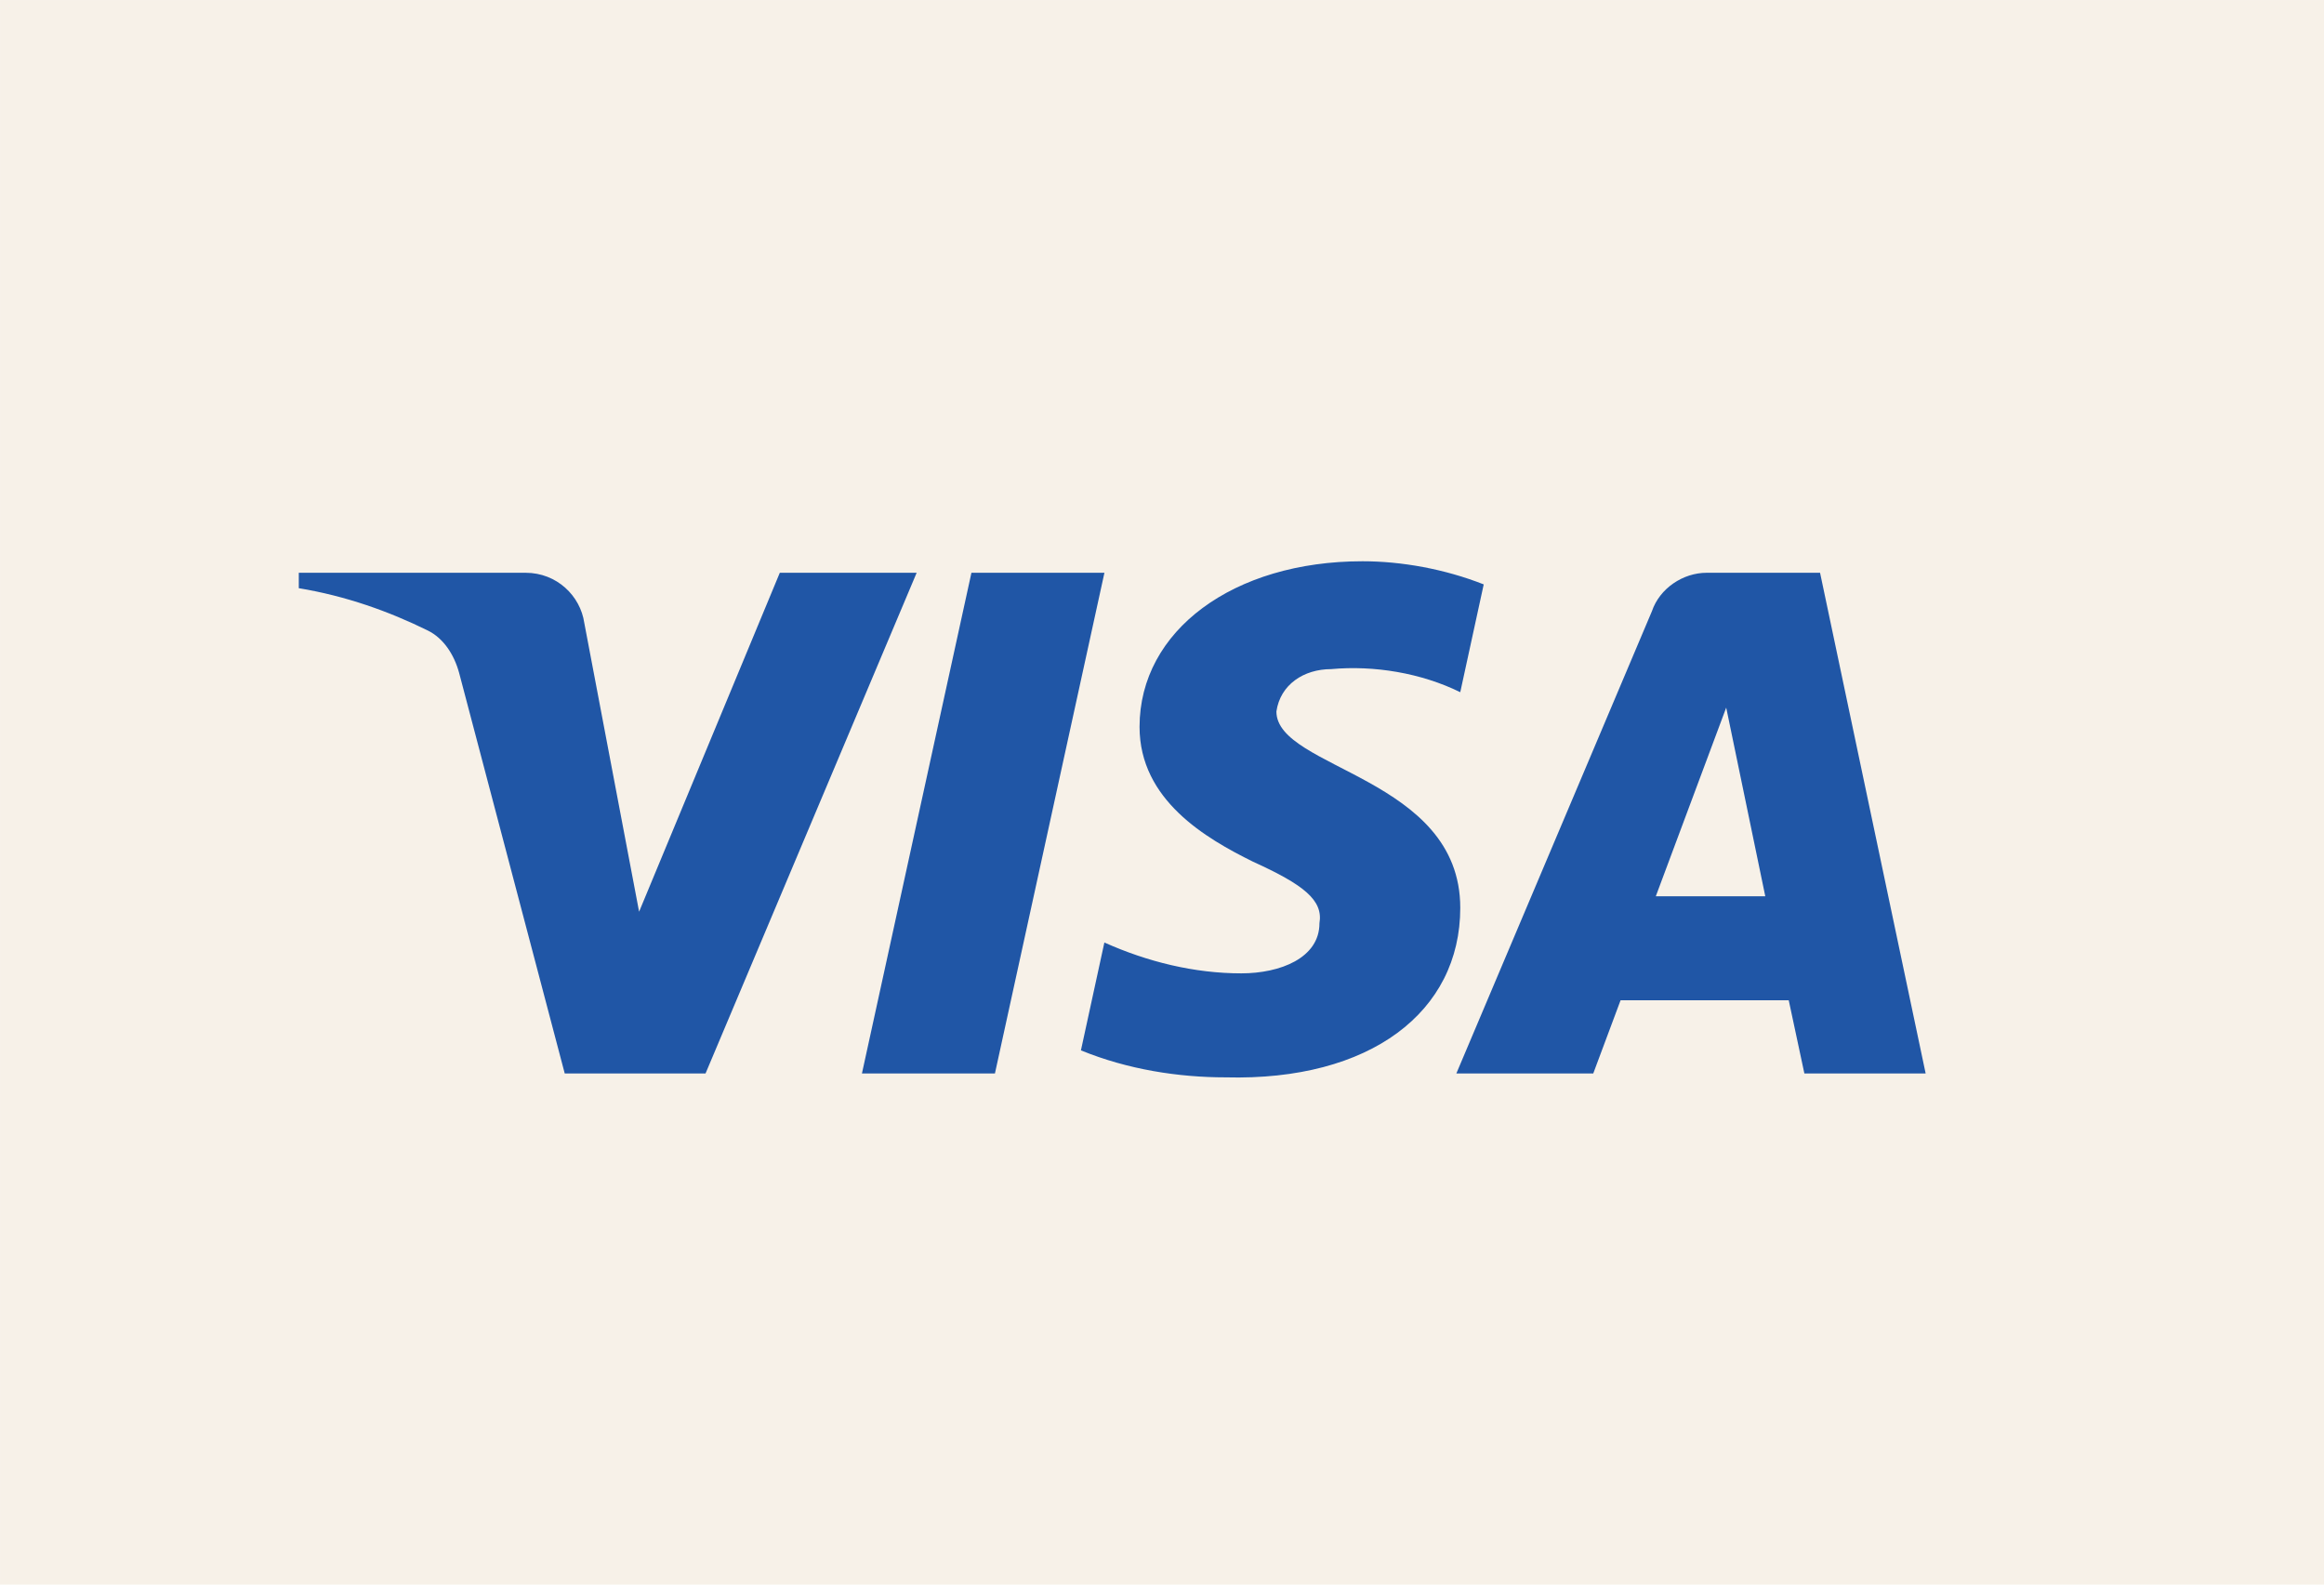
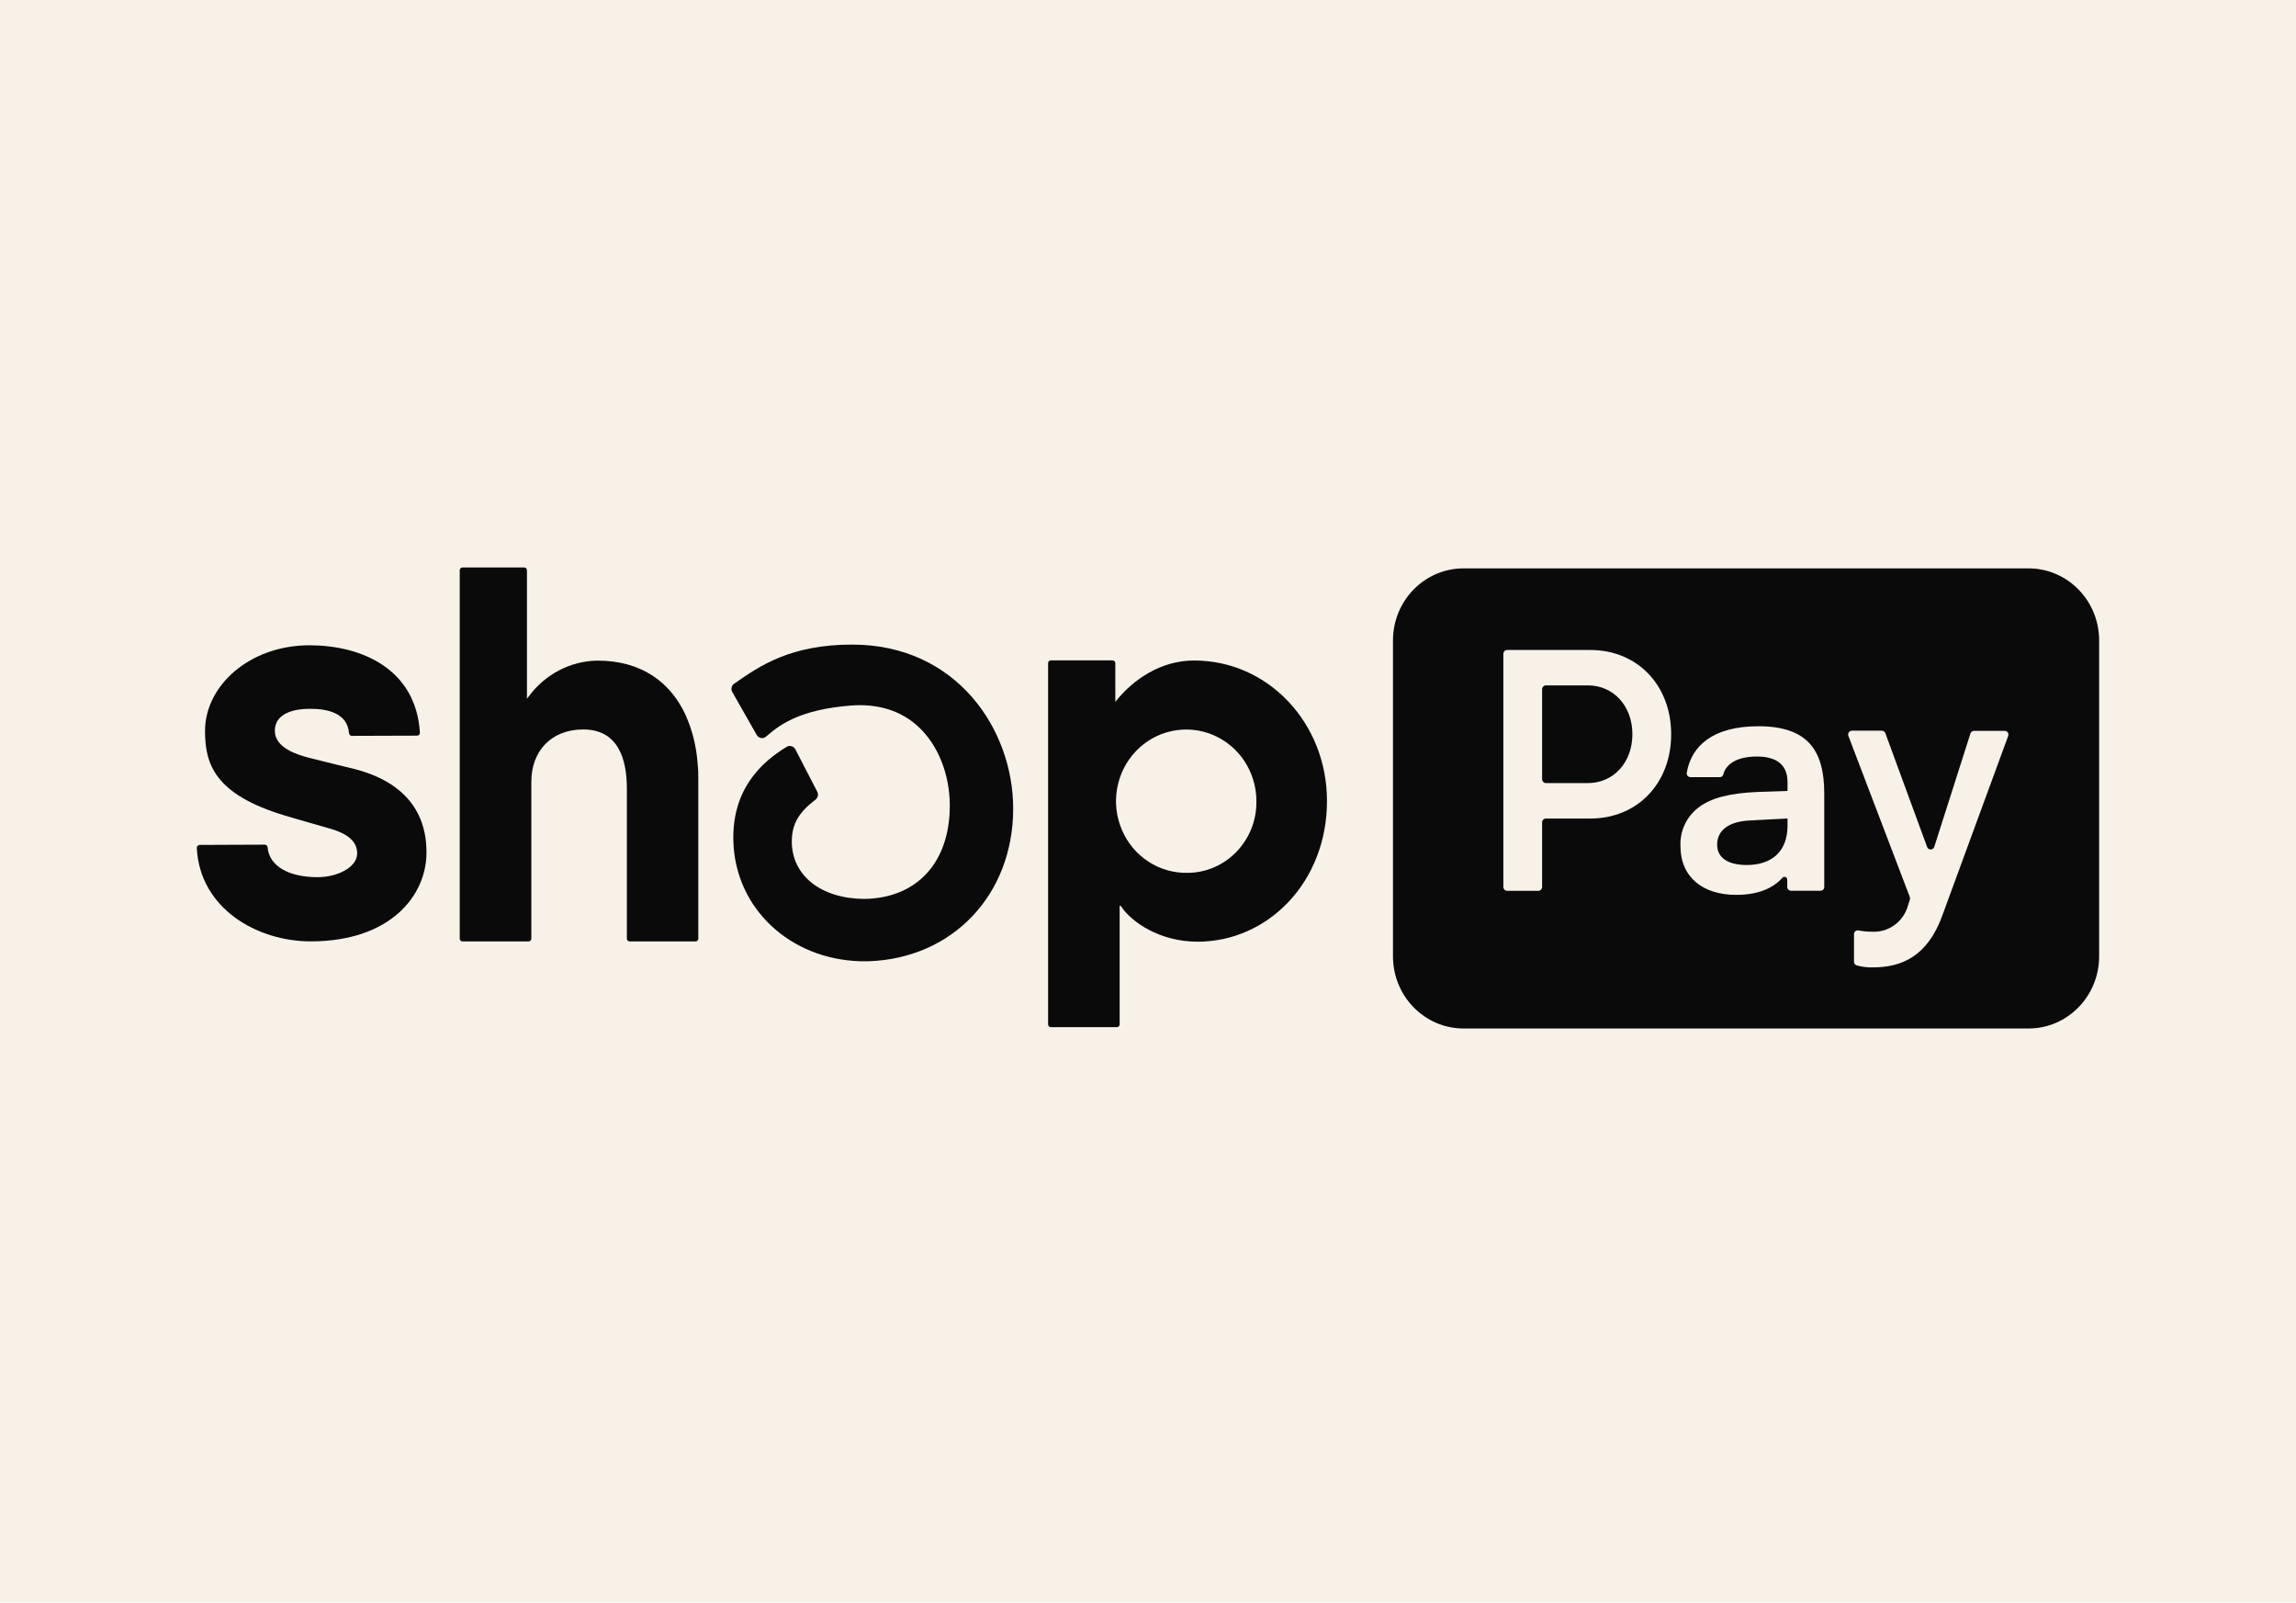
- <svg xmlns="http://www.w3.org/2000/svg" width="44" height="30" viewBox="0 0 44 30" fill="none">
-   <rect x="0.178" y="0.178" width="43.645" height="29.645" fill="#F7F1E8" stroke="#F7F1E8" stroke-width="0.355" />
-   <path fill-rule="evenodd" clip-rule="evenodd" d="M13.358 20.323H10.692L8.693 12.741C8.598 12.392 8.397 12.084 8.101 11.938C7.361 11.573 6.546 11.283 5.657 11.136V10.844H9.951C10.544 10.844 10.988 11.283 11.062 11.792L12.1 17.261L14.764 10.844H17.355L13.358 20.323ZM18.837 20.323H16.319L18.392 10.844H20.91L18.837 20.323ZM24.166 13.47C24.24 12.96 24.685 12.668 25.203 12.668C26.018 12.594 26.906 12.741 27.647 13.105L28.091 11.064C27.35 10.772 26.535 10.626 25.796 10.626C23.353 10.626 21.575 11.938 21.575 13.761C21.575 15.147 22.834 15.875 23.723 16.314C24.685 16.751 25.055 17.043 24.981 17.48C24.981 18.136 24.24 18.428 23.501 18.428C22.612 18.428 21.723 18.209 20.909 17.844L20.465 19.886C21.354 20.25 22.316 20.397 23.204 20.397C25.944 20.469 27.647 19.157 27.647 17.188C27.647 14.709 24.166 14.563 24.166 13.47ZM36.458 20.323L34.459 10.844H32.312C31.867 10.844 31.423 11.136 31.275 11.573L27.573 20.323H30.165L30.682 18.938H33.866L34.162 20.323H36.458ZM32.682 13.397L33.422 16.969H31.349L32.682 13.397Z" fill="#2056A6" />
+ <svg xmlns="http://www.w3.org/2000/svg" width="43" height="30" viewBox="0 0 43 30" fill="none">
+   <rect x="0.178" y="0.178" width="42.645" height="29.645" fill="#F7F1E8" stroke="#F7F1E8" stroke-width="0.355" />
+   <path d="M20.838 12.365C20.851 12.366 20.864 12.371 20.873 12.381C20.882 12.39 20.888 12.403 20.888 12.417V13.141C21.223 12.718 21.743 12.367 22.363 12.367C23.756 12.367 24.854 13.545 24.852 14.998C24.852 16.512 23.75 17.632 22.427 17.632C21.723 17.632 21.184 17.265 20.987 16.958H20.969V19.182C20.969 19.195 20.963 19.207 20.954 19.217C20.945 19.226 20.932 19.232 20.919 19.232H19.68C19.666 19.232 19.653 19.226 19.644 19.217C19.634 19.207 19.629 19.195 19.629 19.182V12.417C19.629 12.403 19.634 12.389 19.644 12.38C19.653 12.37 19.666 12.365 19.68 12.365H20.838ZM21.945 13.688C21.69 13.742 21.456 13.873 21.273 14.065C21.091 14.256 20.969 14.498 20.922 14.761C20.875 15.023 20.906 15.294 21.011 15.538C21.115 15.783 21.289 15.991 21.51 16.134C21.73 16.277 21.987 16.349 22.248 16.343C22.419 16.341 22.588 16.305 22.745 16.236C22.902 16.168 23.044 16.067 23.163 15.942C23.282 15.817 23.376 15.67 23.439 15.508C23.503 15.346 23.533 15.172 23.53 14.998C23.53 14.731 23.451 14.47 23.305 14.249C23.158 14.028 22.951 13.857 22.709 13.757C22.467 13.657 22.201 13.633 21.945 13.688Z" fill="#0A0A0A" />
+   <path d="M12.836 13.379C12.549 12.765 12.006 12.369 11.188 12.369C10.937 12.373 10.69 12.436 10.466 12.554C10.243 12.671 10.049 12.839 9.899 13.045L9.869 13.082V10.677C9.869 10.664 9.864 10.65 9.854 10.64C9.845 10.63 9.831 10.625 9.818 10.625H8.661C8.647 10.625 8.634 10.631 8.625 10.641C8.616 10.65 8.61 10.664 8.61 10.677V17.576C8.61 17.589 8.616 17.602 8.625 17.612C8.635 17.622 8.647 17.627 8.661 17.627H9.9C9.913 17.627 9.926 17.622 9.936 17.612C9.946 17.602 9.951 17.589 9.951 17.576V14.634C9.951 14.063 10.325 13.658 10.922 13.658C11.575 13.658 11.74 14.207 11.74 14.766V17.576C11.74 17.589 11.745 17.602 11.755 17.612C11.764 17.622 11.777 17.627 11.791 17.627H13.027C13.04 17.627 13.053 17.622 13.063 17.612C13.073 17.602 13.078 17.589 13.078 17.576V14.598C13.078 14.496 13.078 14.396 13.065 14.299C13.044 13.98 12.966 13.669 12.836 13.379Z" fill="#0A0A0A" />
+   <path d="M6.648 14.401C6.648 14.401 6.018 14.249 5.785 14.188C5.553 14.127 5.147 13.998 5.147 13.684C5.147 13.371 5.474 13.271 5.807 13.271C6.139 13.271 6.508 13.353 6.537 13.729C6.539 13.742 6.545 13.755 6.554 13.764C6.564 13.774 6.577 13.778 6.591 13.778L7.812 13.774C7.819 13.774 7.826 13.772 7.833 13.769C7.84 13.766 7.846 13.762 7.85 13.757C7.855 13.751 7.859 13.745 7.861 13.738C7.864 13.731 7.865 13.724 7.864 13.716C7.789 12.512 6.754 12.082 5.799 12.082C4.667 12.082 3.84 12.844 3.84 13.684C3.84 14.298 4.009 14.873 5.345 15.273C5.579 15.343 5.897 15.434 6.175 15.513C6.509 15.608 6.689 15.752 6.689 15.979C6.689 16.241 6.316 16.424 5.949 16.424C5.418 16.424 5.041 16.223 5.011 15.862C5.009 15.849 5.003 15.837 4.993 15.828C4.983 15.819 4.971 15.815 4.957 15.815L3.739 15.82C3.732 15.82 3.725 15.822 3.718 15.825C3.711 15.828 3.705 15.832 3.7 15.837C3.696 15.842 3.692 15.848 3.689 15.855C3.687 15.862 3.685 15.869 3.686 15.877C3.742 17.013 4.817 17.626 5.819 17.626C7.312 17.626 7.987 16.768 7.987 15.965C7.988 15.588 7.904 14.728 6.648 14.401Z" fill="#0A0A0A" />
+   <path d="M15.959 12.069C14.802 12.069 14.226 12.47 13.763 12.792L13.749 12.801C13.725 12.818 13.708 12.843 13.702 12.872C13.695 12.901 13.7 12.931 13.714 12.956L14.172 13.761C14.18 13.776 14.192 13.789 14.206 13.798C14.22 13.808 14.236 13.815 14.253 13.818C14.269 13.821 14.286 13.82 14.302 13.816C14.318 13.811 14.333 13.803 14.346 13.792L14.383 13.761C14.62 13.558 15.002 13.285 15.926 13.211C16.44 13.169 16.884 13.306 17.212 13.619C17.572 13.958 17.788 14.506 17.788 15.084C17.788 16.148 17.174 16.817 16.187 16.831C15.374 16.826 14.829 16.393 14.829 15.754C14.829 15.415 14.979 15.194 15.272 14.973C15.294 14.956 15.31 14.932 15.316 14.905C15.323 14.877 15.319 14.849 15.306 14.824L14.896 14.031C14.888 14.017 14.878 14.004 14.866 13.994C14.853 13.984 14.839 13.977 14.824 13.972C14.808 13.967 14.792 13.966 14.776 13.968C14.76 13.97 14.744 13.976 14.731 13.985C14.27 14.264 13.704 14.774 13.735 15.756C13.772 17.005 14.789 17.959 16.112 17.998H16.178H16.268C17.84 17.945 18.975 16.754 18.975 15.139C18.975 13.657 17.916 12.069 15.959 12.069Z" fill="#0A0A0A" />
+   <path d="M37.991 10.642C38.721 10.642 39.313 11.246 39.313 11.991V17.906C39.313 18.652 38.721 19.257 37.991 19.257H27.41C26.68 19.257 26.088 18.652 26.088 17.906V11.991C26.088 11.246 26.68 10.642 27.41 10.642H37.991ZM34.683 13.681C34.672 13.681 34.66 13.684 34.65 13.69C34.641 13.695 34.632 13.702 34.626 13.711C34.62 13.72 34.615 13.731 34.613 13.742C34.612 13.753 34.613 13.766 34.616 13.776L35.768 16.797C35.773 16.812 35.773 16.829 35.768 16.845L35.731 16.962C35.689 17.107 35.6 17.235 35.478 17.322C35.357 17.41 35.211 17.453 35.062 17.445C34.976 17.445 34.89 17.437 34.806 17.421C34.795 17.419 34.785 17.419 34.774 17.422C34.764 17.425 34.755 17.429 34.747 17.436C34.739 17.442 34.733 17.451 34.728 17.461C34.724 17.471 34.722 17.482 34.722 17.492V18.002C34.721 18.018 34.725 18.035 34.734 18.048C34.744 18.061 34.757 18.071 34.773 18.076C34.87 18.103 34.971 18.116 35.072 18.113C35.609 18.113 36.099 17.913 36.379 17.134L37.61 13.779C37.614 13.768 37.615 13.756 37.613 13.745C37.612 13.734 37.608 13.723 37.602 13.714C37.595 13.705 37.586 13.698 37.576 13.692C37.566 13.687 37.556 13.684 37.545 13.684H36.971C36.956 13.684 36.941 13.688 36.929 13.697C36.917 13.706 36.908 13.719 36.903 13.733L36.225 15.857C36.219 15.871 36.21 15.884 36.198 15.893C36.186 15.901 36.172 15.905 36.158 15.905C36.144 15.905 36.129 15.901 36.117 15.893C36.105 15.884 36.096 15.871 36.091 15.857L35.309 13.727C35.303 13.714 35.294 13.702 35.282 13.693C35.27 13.685 35.256 13.681 35.242 13.681H34.683ZM32.929 13.598C32.073 13.598 31.672 13.974 31.59 14.47C31.588 14.48 31.589 14.49 31.592 14.5C31.595 14.51 31.6 14.52 31.606 14.527C31.613 14.535 31.622 14.541 31.631 14.545C31.64 14.549 31.65 14.551 31.66 14.551H32.208C32.223 14.551 32.238 14.547 32.25 14.538C32.262 14.529 32.27 14.516 32.274 14.501C32.327 14.293 32.55 14.165 32.903 14.165C33.257 14.165 33.477 14.307 33.477 14.642V14.809L32.923 14.828C32.399 14.849 32.046 14.94 31.818 15.114C31.706 15.196 31.615 15.306 31.555 15.433C31.494 15.56 31.466 15.7 31.472 15.842C31.472 16.421 31.889 16.757 32.517 16.755C32.945 16.755 33.214 16.621 33.379 16.438C33.386 16.428 33.395 16.422 33.406 16.419C33.417 16.416 33.428 16.416 33.438 16.42C33.449 16.424 33.458 16.432 33.464 16.441C33.47 16.451 33.473 16.463 33.472 16.475V16.605C33.472 16.615 33.474 16.624 33.477 16.633C33.481 16.642 33.486 16.65 33.492 16.656C33.499 16.663 33.506 16.668 33.515 16.672C33.523 16.675 33.533 16.678 33.542 16.678H34.096C34.105 16.678 34.114 16.675 34.122 16.672C34.131 16.668 34.139 16.663 34.145 16.656C34.152 16.65 34.157 16.642 34.16 16.633C34.164 16.624 34.165 16.615 34.165 16.605V14.854C34.165 14.03 33.837 13.598 32.929 13.598ZM28.226 12.17C28.207 12.17 28.189 12.177 28.176 12.19C28.163 12.204 28.155 12.222 28.155 12.241V16.607C28.155 16.626 28.163 16.645 28.176 16.658C28.189 16.672 28.207 16.679 28.226 16.68H28.811C28.83 16.68 28.847 16.672 28.86 16.658C28.873 16.645 28.881 16.626 28.881 16.607V15.398C28.881 15.379 28.889 15.361 28.901 15.348C28.915 15.334 28.933 15.326 28.951 15.326H29.783C30.666 15.326 31.298 14.668 31.298 13.747C31.298 12.831 30.666 12.17 29.783 12.17H28.226ZM33.477 15.462C33.477 15.931 33.193 16.196 32.714 16.196C32.361 16.196 32.159 16.06 32.159 15.815C32.159 15.545 32.38 15.383 32.759 15.363L33.477 15.325V15.462ZM29.739 12.833C30.219 12.833 30.572 13.22 30.572 13.747C30.572 14.276 30.219 14.662 29.739 14.662H28.951C28.933 14.662 28.915 14.655 28.902 14.642C28.889 14.628 28.881 14.611 28.881 14.592V12.904C28.881 12.886 28.889 12.868 28.902 12.854C28.915 12.841 28.933 12.833 28.951 12.833H29.739Z" fill="#0A0A0A" />
</svg>
